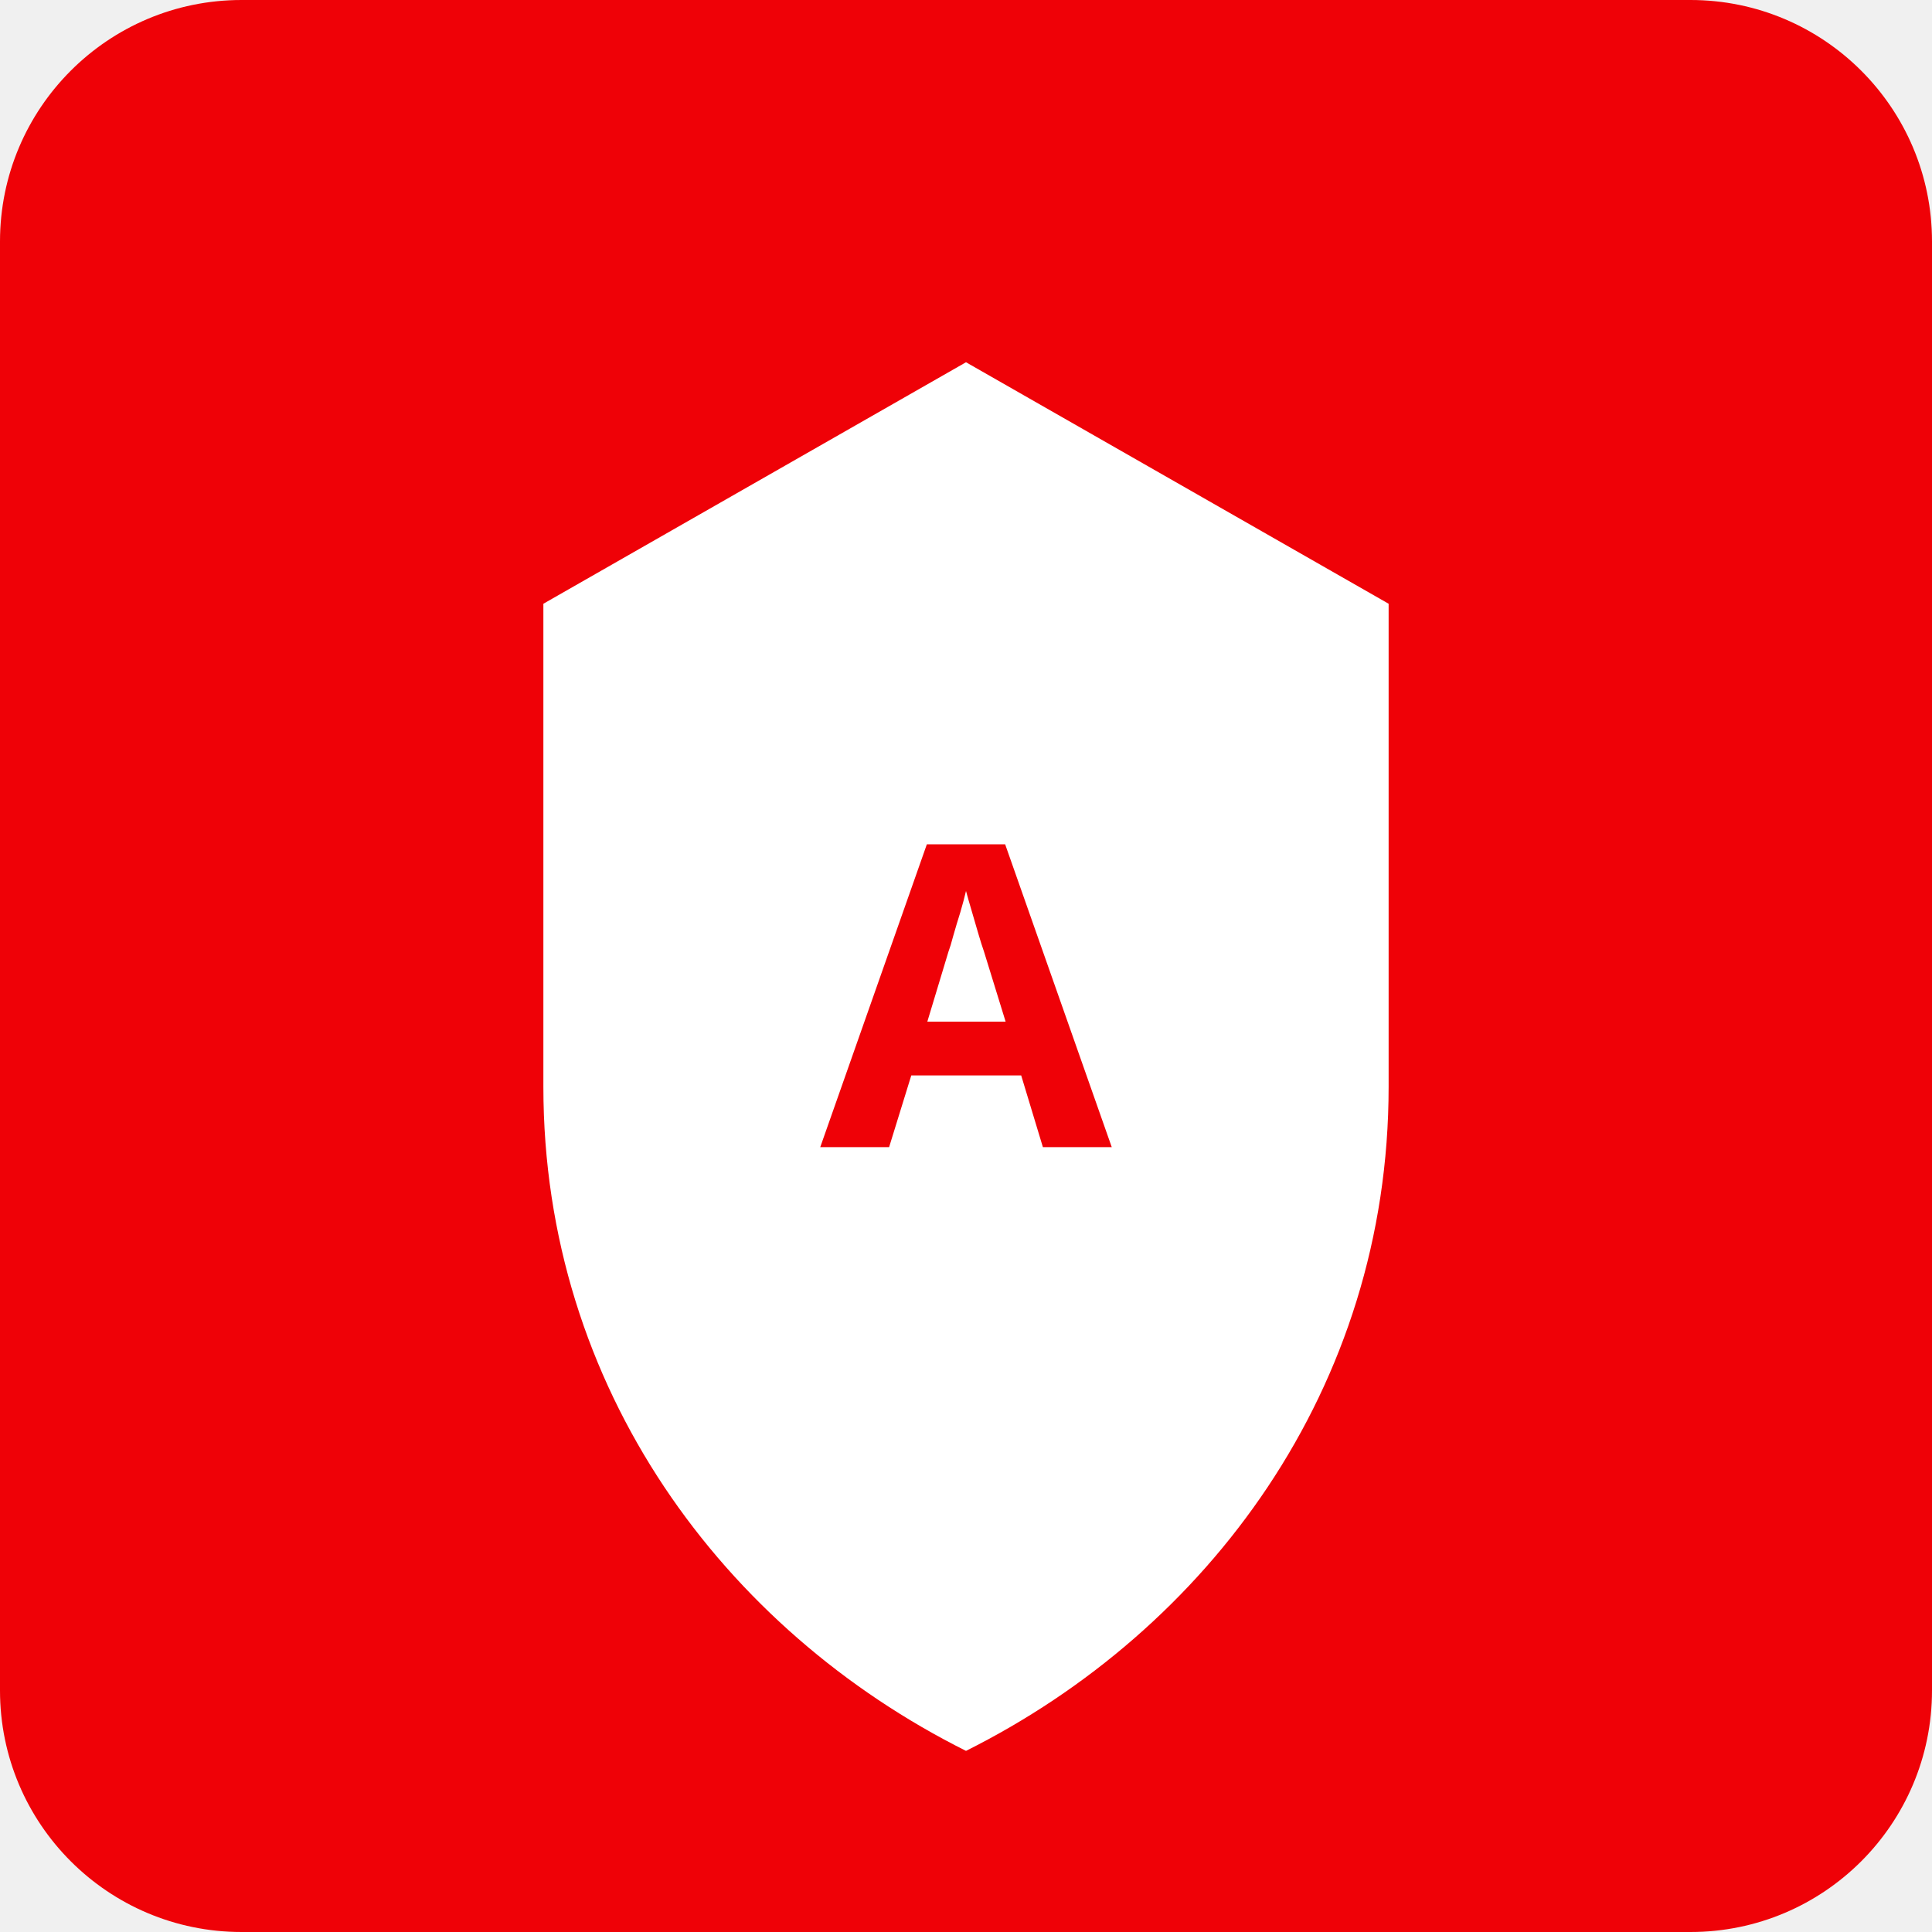
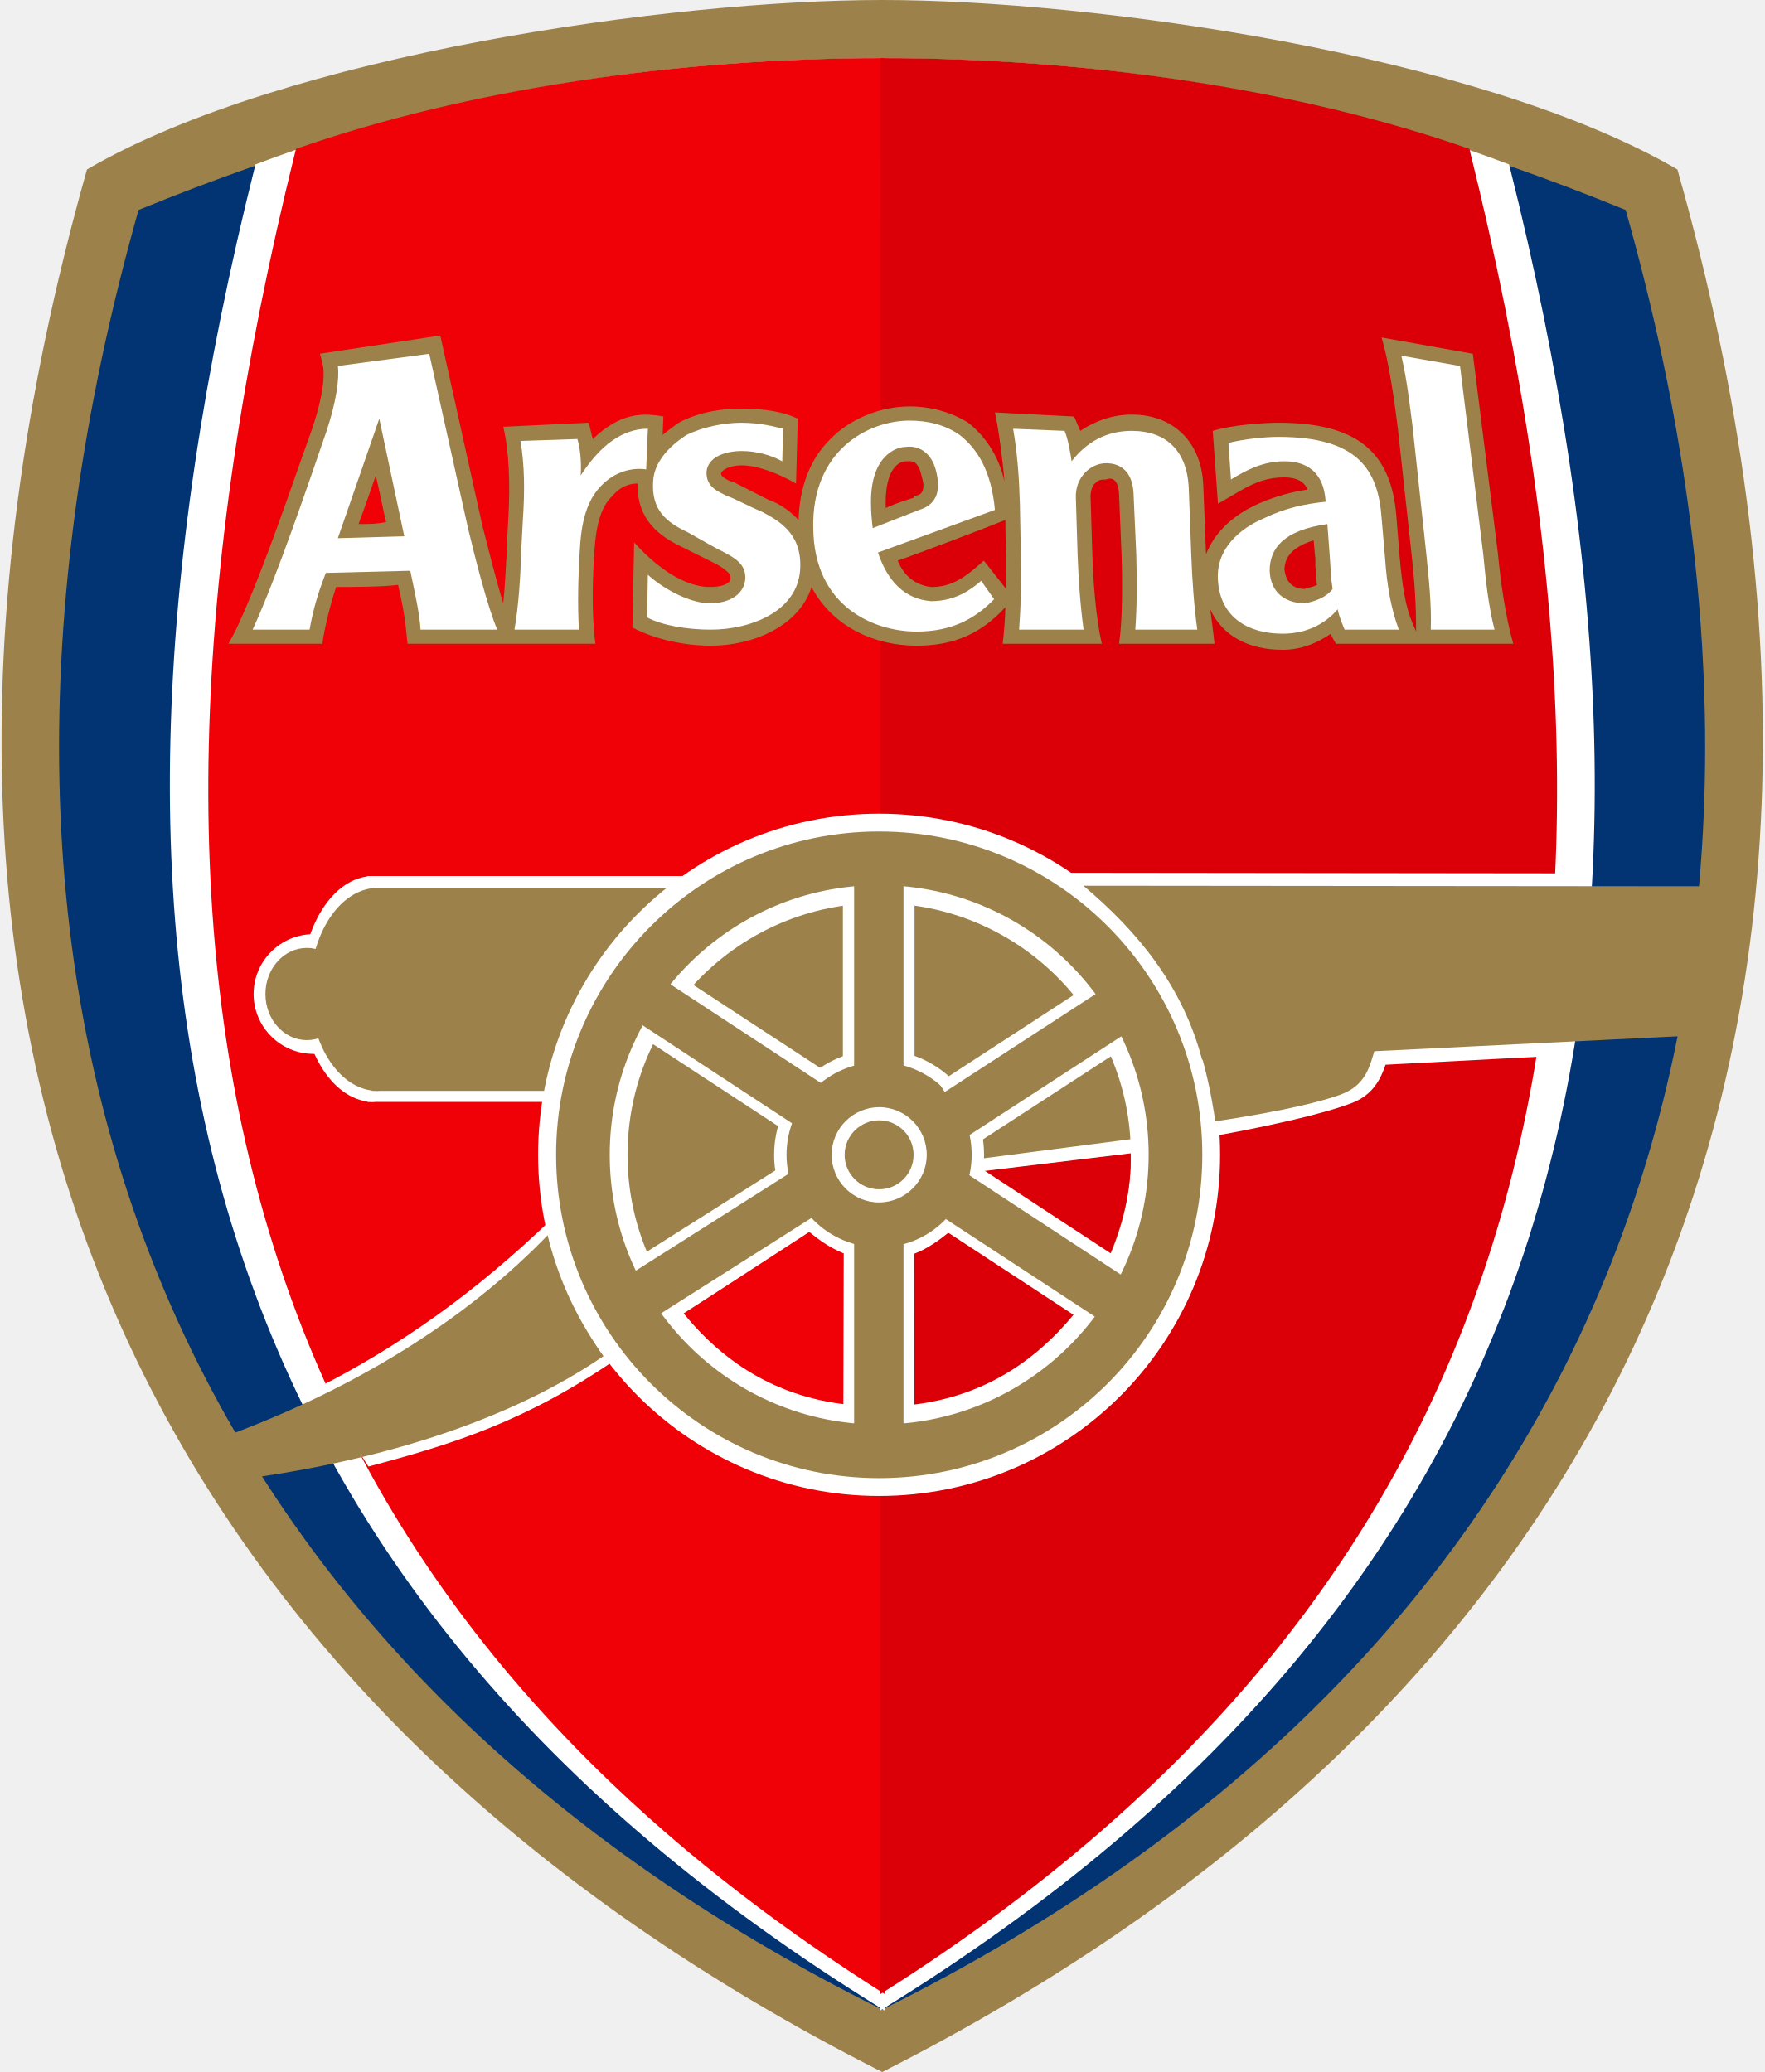
- <svg xmlns="http://www.w3.org/2000/svg" viewBox="0 0 64 64" role="img" aria-label="Arsenal">
-   <rect width="64" height="64" rx="8" fill="#EF0107" />
-   <path fill="#fff" d="M32 12l14 8v16c0 10-6 18-14 22-8-4-14-12-14-22V20l14-8z" />
-   <text x="32" y="38" text-anchor="middle" fill="#EF0107" font-size="14" font-family="system-ui,sans-serif" font-weight="700">A</text>
+ <svg xmlns="http://www.w3.org/2000/svg" version="1.1" id="Layer_1" x="0px" y="0px" viewBox="0 0 322.793 379.84" width="292" height="343" enable-background="new 0 0 322.793 379.84" xml:space="preserve">
+   <g>
+     <path fill="#9C824A" stroke="#9C824A" stroke-width="0.793" stroke-miterlimit="282" d="M161.396,0.396   c-38.436,0-109.309,9.944-145.402,30.932C-31.526,199.803,33.101,314.37,161.396,379.396   c128.296-65.026,192.923-180.16,145.402-348.067C270.669,10.34,199.831,0.396,161.396,0.396L161.396,0.396z" />
+     <path fill="#023474" stroke="#023474" stroke-width="0.793" stroke-miterlimit="282" d="M161.396,11.228   c-37.761,0-80.278,4.83-135.962,27.558c-41.452,147.061,6.637,264.931,135.962,329.174   c129.325-64.243,177.378-182.114,135.926-329.174C241.638,16.058,199.157,11.228,161.396,11.228L161.396,11.228z" />
+     <path fill="#FFFFFF" stroke="#FFFFFF" stroke-width="0.793" stroke-miterlimit="282" d="M161.219,11.086   c-37.584,0-77.936,5.575-114.349,19.355C9.109,181.018,36.969,290.967,161.432,367.854L161.219,11.086L161.219,11.086z    M161.432,367.854c124.462-76.887,152.287-186.836,114.525-337.413c-36.412-13.78-76.729-19.355-114.312-19.355L161.432,367.854   L161.432,367.854z" />
+     <path fill="#EF0107" stroke="#EF0107" stroke-width="0.793" stroke-miterlimit="282" d="M161.432,11.051   c-37.797,0-76.055,5.717-107.144,16.548c-39.11,157.822-7.702,264.397,107.179,337.235L161.432,11.051L161.432,11.051z" />
+     <path fill="#DB0007" stroke="#DB0007" stroke-width="0.793" stroke-miterlimit="282" d="M161.503,11.051   c37.796,0,76.055,5.717,107.179,16.548c39.11,157.822,7.701,264.397-107.214,337.235L161.503,11.051L161.503,11.051z" />
+     <path fill="#FFFFFF" d="M112.598,249.203c-16.68,11.437-29.953,15.556-45.356,19.64l-9.298-14.454   c14.161-7.173,28.818-17.153,43.582-31.606C102.768,236.809,109.297,246.752,112.598,249.203L112.598,249.203z" />
+     <path fill="#9C824A" d="M110.326,248.6c-15.828,10.866-37.868,18.431-63.101,22.124l-5.146-7.812   c21.613-8.099,42.481-20.172,58.665-37.147C103.193,236.631,106.919,243.841,110.326,248.6L110.326,248.6z" />
+     <path fill="#FFFFFF" d="M68.165,182.225c0,6.073-4.897,10.974-10.966,10.974s-11.002-4.901-11.002-10.974l0,0   c0-6.073,4.933-10.973,11.002-10.973S68.165,176.152,68.165,182.225L68.165,182.225z" />
+     <path fill="#FFFFFF" d="M66.993,160.597v41.409h32.615c2.129-13.886,10.008-28.624,27.859-41.409H66.993" />
+     <path fill="#FFFFFF" d="M68.307,202.006c-7.276,0.106-13.273-9.021-13.38-20.456c-0.071-11.436,5.75-20.811,13.061-20.953   c0.071,0,0.142,0,0.249,0" />
+     <path fill="#9C824A" d="M63.551,182.225c0,4.688-3.407,8.453-7.595,8.453c-4.188,0-7.595-3.764-7.595-8.453l0,0   c0-4.688,3.407-8.452,7.595-8.452C60.144,173.772,63.551,177.537,63.551,182.225L63.551,182.225z" />
+     <path fill="#9C824A" d="M67.881,162.764v37.217h32.367c2.555-12.358,8.837-25.498,24.523-37.217H67.881" />
+     <path fill="#9C824A" d="M69.087,199.981c-6.85,0.143-12.457-8.096-12.563-18.36c-0.071-10.263,5.43-18.716,12.279-18.857   c0.071,0,0.142,0,0.213,0" />
+     <path fill="#FFFFFF" d="M223.325,211.701c0,34.556-27.965,62.539-62.497,62.539c-34.496,0-62.497-27.983-62.497-62.539l0,0   c0-34.554,28.001-62.539,62.497-62.539C195.36,149.162,223.325,177.147,223.325,211.701L223.325,211.701L223.325,211.701z" />
+     <path fill="#9C824A" d="M220.062,211.701c0,32.744-26.512,59.271-59.233,59.271c-32.686,0-59.197-26.527-59.197-59.271l0,0   c0-32.707,26.511-59.271,59.197-59.271C193.55,152.429,220.062,178.958,220.062,211.701L220.062,211.701L220.062,211.701z" />
+     <path fill="#FFFFFF" d="M210.23,211.701c0,27.31-22.111,49.436-49.402,49.436c-27.256,0-49.366-22.126-49.366-49.436l0,0   c0-27.31,22.11-49.435,49.366-49.435C188.119,162.266,210.23,184.391,210.23,211.701L210.23,211.701L210.23,211.701z" />
+     <path fill="#9C824A" d="M206.966,211.701c0,25.498-20.656,46.132-46.138,46.132c-25.446,0-46.101-20.634-46.101-46.132l0,0   c0-25.498,20.655-46.131,46.101-46.131C186.31,165.569,206.966,186.203,206.966,211.701L206.966,211.701L206.966,211.701z" />
+     <path fill="#FFFFFF" d="M180.063,211.701c0.036,10.619-8.588,19.249-19.2,19.284c-10.646,0-19.271-8.629-19.271-19.248v-0.036   c0-10.619,8.589-19.248,19.235-19.248c10.611-0.035,19.235,8.595,19.235,19.213C180.063,211.701,180.063,211.701,180.063,211.701   L180.063,211.701z" />
+     <path fill="#9C824A" d="M177.793,211.701c0,9.377-7.561,16.976-16.929,16.976c-9.369,0-16.964-7.563-17-16.939v-0.036   c0-9.375,7.595-16.976,16.964-16.976s16.965,7.565,16.965,16.94V211.701L177.793,211.701z" />
+     <path fill="#FFFFFF" d="M169.559,211.701c0,4.794-3.904,8.7-8.73,8.735c-4.791,0-8.695-3.905-8.695-8.735l0,0   c0-4.829,3.904-8.7,8.695-8.735C165.654,202.965,169.559,206.872,169.559,211.701L169.559,211.701L169.559,211.701z" />
+     <path fill="#9C824A" d="M167.146,211.701c0,3.48-2.804,6.321-6.317,6.321c-3.478,0-6.317-2.806-6.317-6.321l0,0   c0-3.479,2.839-6.32,6.317-6.32C164.306,205.38,167.146,208.185,167.146,211.701L167.146,211.701L167.146,211.701z" />
+     <rect x="154.192" y="164.504" fill="#FFFFFF" width="13.131" height="30.647" />
+     <rect x="156.25" y="160.1" fill="#9C824A" width="9.049" height="38.958" />
+     <polygon fill="#FFFFFF" points="197.418,181.798 204.587,192.807 178.893,209.5 171.76,198.49  " />
+     <polygon fill="#9C824A" points="202.21,181.124 207.143,188.724 174.492,209.961 169.559,202.326  " />
+     <polygon fill="#FFFFFF" points="142.409,214.187 149.436,225.267 123.564,241.675 116.537,230.559  " />
+     <polygon fill="#9C824A" points="146.81,213.548 151.672,221.219 118.809,242.065 113.946,234.394  " />
+     <rect x="154.192" y="229.281" fill="#FFFFFF" width="13.131" height="30.646" />
+     <rect x="156.25" y="224.913" fill="#9C824A" width="9.049" height="38.922" />
+     <path fill="#EF0107" stroke="#EF0107" stroke-width="0.311" stroke-miterlimit="282" d="M148.017,226.013   c1.775,1.491,3.726,2.841,6.175,3.871l-0.071,27.345c-12.386-1.598-21.755-7.706-28.853-16.406l22.785-14.81" />
+     <path fill="#DB0007" stroke="#DB0007" stroke-width="0.311" stroke-miterlimit="282" d="M173.604,226.12   c-1.81,1.456-3.727,2.841-6.175,3.835l0.035,27.346c12.386-1.598,21.756-7.706,28.854-16.407l-22.749-14.773" />
+     <path fill="#DB0007" d="M179.815,214.649l27.114-3.268c0.213,6.782-1.42,12.749-3.727,18.467l-23.459-15.199" />
+     <path fill="#FFFFFF" stroke="#FFFFFF" stroke-width="0.311" stroke-miterlimit="282" d="M179.851,214.542   c0.106-0.426,0.071-0.816,0.249-2.059l26.76-3.48c0.106,1.243,0.035,1.704,0,2.272L179.851,214.542L179.851,214.542z" />
+     <path fill="#FFFFFF" d="M219.458,191.992h35.1c-1.101,4.154-2.166,8.38-7.206,10.263c-8.056,3.02-24.771,5.931-24.771,5.931   C222.261,203.604,221.232,197.388,219.458,191.992L219.458,191.992z" />
+     <path fill="#FFFFFF" d="M195.006,159.994l91.705,0.106l-3.229,33.524l-62.64,3.268C217.47,181.905,206.077,167.594,195.006,159.994   L195.006,159.994z" />
+     <path fill="#9C824A" d="M198.27,162.373l117.081,0.106l-4.472,27.311l-90.854,4.475C216.44,180.698,208.243,170.79,198.27,162.373   L198.27,162.373z" />
+     <path fill="#9C824A" d="M219.458,191.992h32.33c-1.064,3.692-1.81,7.066-6.565,8.735c-7.559,2.699-22.784,4.83-22.784,4.83   C221.8,201.119,220.877,196.608,219.458,191.992L219.458,191.992z" />
+     <path fill="#9C824A" d="M183.968,111.305c0,1.492-0.319,5.576-0.496,6.712h18.171c-1.102-4.831-1.599-11.542-1.74-16.727   c0,0.355-0.319-10.406-0.319-10.406c0-0.746,0.319-1.882,0.78-2.237c0.64-0.746,1.279-0.746,2.06-0.746   c0.78-0.355,2.2-0.355,2.377,2.593l0.462,11.151c0.177,5.22,0.177,12.288-0.462,16.372h17.497   c-0.143-1.492-0.639-5.221-0.781-6.322c2.2,4.83,6.956,7.422,13.273,7.422c3.762,0,6.636-1.457,8.837-2.948   c0,0.355,0.923,1.848,0.923,1.848h32.509c-1.42-4.831-2.343-11.542-2.839-16.727l-4.579-36.437l-16.716-2.983   c1.421,4.83,2.379,11.897,2.981,16.727l2.555,23.439c0.462,4.084,0.782,8.559,0.782,13.388v0.355l-0.64-1.492   c-1.277-2.983-1.881-6.676-2.378-12.252l-0.603-7.458c-0.958-11.897-7.417-17.083-21.649-17.083c-2.342,0-8.34,0.355-11.995,1.492   l0.958,13.353l3.798-2.202c3.159-1.882,5.501-2.628,8.339-2.628c2.237,0,3.656,0.747,4.295,2.238   c-2.696,0.39-5.679,1.136-9.014,2.592c-5.04,2.237-8.199,5.61-9.618,9.304v-0.355l-0.497-12.288   c-0.283-7.813-5.358-12.998-13.096-12.998c-3.442,0-6.602,1.101-9.44,2.983c-0.177-0.391-0.319-0.747-0.497-1.137l-0.639-1.492   l-14.516-0.746c0.639,2.628,1.598,10.051,1.74,12.644c-0.782-3.694-2.84-7.778-6.638-10.761c-2.98-1.882-6.778-2.983-10.717-2.983   c-5.36,0-10.896,2.237-14.516,5.966c-3.797,3.693-5.679,8.914-5.856,14.845c-1.419-1.492-3.3-2.948-5.501-3.693l-6.637-3.374   h-0.319c-1.561-0.747-1.739-1.102-1.739-1.457c0.178-0.746,1.739-1.492,3.798-1.492c2.839,0,6.779,1.492,9.937,3.339l0.319-11.897   c-2.378-1.137-5.678-1.847-10.434-1.847c-2.52,0-7.24,0.355-11.357,2.592c-1.101,0.746-2.059,1.492-2.981,2.238l0.142-3.375   c-3.797-0.71-7.879-0.71-12.919,4.12c-0.177-0.391-0.497-2.238-0.816-2.983l-15.615,0.746c1.1,4.44,1.277,10.761,0.958,16.337   l-0.319,5.966v0.746c-0.178,2.983-0.319,6.321-0.639,9.304c-1.278-4.12-2.662-9.695-3.798-14.134l-7.736-34.945l-22.075,3.338   c0.142,0.355,0.461,1.492,0.639,2.592c0.143,1.492,0.143,4.475-1.916,10.796c-3.62,10.016-8.66,25.286-13.557,36.046   c-0.639,1.492-1.916,3.729-1.916,3.729h17.212c0.32-2.593,1.42-7.067,2.52-10.406c2.378,0,8.518,0,11.356-0.391   c0.639,2.628,1.278,5.966,1.456,8.203l0.284,2.593h34.425c-0.781-5.576-0.462-12.999-0.177-17.118   c0.319-4.83,1.277-8.168,3.336-10.015c1.561-1.882,3.3-2.237,4.578-2.237c-0.177,6.676,4.082,9.66,7.879,11.506l6.778,3.373   c2.378,1.492,2.378,1.847,2.378,2.593c-0.142,1.101-2.059,1.492-3.797,1.492c-3.62,0-8.518-2.238-13.877-8.168l-0.319,15.59   c4.259,2.237,9.618,3.338,14.374,3.338c7.879,0,16.254-3.694,18.455-10.761c3.939,7.422,11.676,10.761,19.271,10.761   C174.492,118.372,179.531,116.169,183.968,111.305L183.968,111.305z M65.432,96.069c0.958-2.592,1.738-4.83,3.158-8.914   c0.958,4.084,1.419,6.677,1.881,8.559C68.59,96.069,67.632,96.069,65.432,96.069L65.432,96.069z M162.035,91.985   c0-5.185,1.881-7.422,3.763-7.422c0.639,0,2.058-0.391,2.696,2.237c0.319,1.101,0.461,1.847,0.461,2.202   c0,1.492-0.78,1.882-1.738,1.882v0.355c0,0-2.662,0.746-5.182,1.882C162.035,92.731,162.035,92.376,162.035,91.985L162.035,91.985z    M180.028,102.781c-3.337,2.948-5.714,4.83-9.653,4.83c-3.158-0.391-5.04-2.238-6.14-4.83c3.301-1.136,16.077-5.966,19.732-7.458   c0,2.983,0.143,6.321,0.143,6.321v6.322L180.028,102.781L180.028,102.781z M238.87,107.967c-2.98,0-3.62-2.238-3.762-3.694   c0.142-1.492,0.603-3.729,5.358-5.22c0.143,1.847,0.319,3.338,0.319,3.338v1.491c0.143,1.136,0.143,2.237,0.284,3.338   C240.467,107.611,239.687,107.611,238.87,107.967" />
+     <path fill="#FFFFFF" d="M143.225,78.597c-1.561-0.355-3.939-1.101-7.736-1.101c-2.981,0-6.921,0.746-9.938,2.238   c-3.478,2.237-5.998,5.185-6.14,8.559c-0.319,5.185,2.378,7.422,6.317,9.269c2.662,1.492,5.217,2.983,6.779,3.729   c2.058,1.101,3.939,2.237,3.797,4.83c-0.177,2.593-2.555,4.475-6.494,4.475c-3.301,0-8.021-2.237-11.357-5.221l-0.142,7.813   c2.839,1.492,7.417,2.237,11.676,2.237c7.24,0,16.254-3.338,16.396-11.542c0.177-6.321-4.258-8.559-6.92-10.015   c-2.697-1.136-5.395-2.627-6.636-2.983c-1.278-0.746-3.798-1.491-3.62-4.475c0.284-2.592,3.301-3.729,6.459-3.729   c2.662,0,5.359,0.746,7.417,1.882" />
+     <path fill="#FFFFFF" d="M78.385,64.853L61.634,67.09c0.32,2.238-0.319,6.677-2.058,11.897   c-3.442,10.015-9.121,26.741-13.558,36.436h10.435c0.603-3.373,1.384-6.321,2.981-10.405l15.474-0.391   c0.603,2.983,1.739,7.813,1.881,10.796h14.054c-1.739-4.119-3.939-12.643-5.358-18.609L78.385,64.853L78.385,64.853z    M61.634,98.662l7.595-21.912l4.579,21.557" />
+     <path fill="#FFFFFF" d="M118.454,78.597l-0.319,7.458c-2.52-0.39-5.678,0.355-8.198,2.948c-2.201,2.237-3.62,5.576-3.939,11.542   c-0.32,4.83-0.462,10.406-0.178,14.88H94.001c0.781-4.474,1.101-9.66,1.242-14.524l0.319-5.931c0.319-4.83,0.319-9.66-0.461-14.134   l10.434-0.355c0.462,1.492,0.781,4.084,0.604,6.676C110.717,80.088,115.153,78.597,118.454,78.597" />
+     <path fill="#FFFFFF" d="M267.298,67.09l-10.754-1.882c1.101,4.866,1.42,8.204,2.059,13.033l2.521,23.404   c0.496,4.83,0.958,9.305,0.815,13.779h11.677c-1.136-4.474-1.597-8.949-2.059-13.779" />
+     <path fill="#FFFFFF" d="M219.139,115.424c-0.604-4.474-0.924-8.949-1.102-13.779l-0.461-12.252   c-0.319-6.712-4.116-10.405-10.434-10.405c-3.442,0-7.56,1.101-11.037,5.575c-0.142-1.136-0.639-4.084-1.277-5.575l-9.44-0.391   c0.78,4.475,1.1,8.914,1.241,13.744l0.178,9.304c0.142,4.83,0,9.305-0.319,13.779h11.818c-0.604-4.474-0.923-8.949-1.101-13.779   l-0.319-10.405c-0.142-3.729,2.697-6.322,5.537-6.322c3.3,0,4.897,2.237,5.04,5.576l0.496,11.151   c0.143,4.83,0.143,9.305-0.177,13.779" />
+     <path fill="#FFFFFF" d="M256.083,115.424c-1.419-3.729-2.2-8.203-2.52-13.033l-0.64-7.423c-0.639-8.914-4.399-14.88-18.951-14.88   c-2.52,0-6.14,0.391-9.12,1.101l0.461,6.712c2.98-1.847,5.998-3.338,9.795-3.338c3.939,0,7.24,1.847,7.56,7.422   c-3.798,0.391-7.276,1.101-11.215,2.983c-4.4,1.847-8.979,5.576-8.518,11.506c0.461,6.712,5.536,9.695,11.854,9.695   c4.897,0,8.198-2.237,10.079-4.474c0.319,1.491,0.816,2.592,1.277,3.729H256.083L256.083,115.424L256.083,115.424z M238.87,110.594   c-3.479,0-6.316-1.882-6.459-5.966c0-4.084,2.52-7.422,10.576-8.559l0.462,6.322c0.177,2.237,0.177,3.729,0.496,5.576   C242.811,109.458,240.929,110.204,238.87,110.594" />
+     <path fill="#FFFFFF" d="M175.592,79.733c-2.696-1.882-5.855-2.628-9.155-2.628c-7.737,0-17.994,5.576-17.675,19.71   c0.142,14.49,11.215,18.964,18.952,18.964c6.778,0,10.896-2.593,14.195-5.931l-2.378-3.374c-1.738,1.492-4.578,3.729-9.156,3.729   c-4.898-0.355-8.021-3.729-9.76-8.914l21.436-7.813C181.412,86.41,178.893,82.326,175.592,79.733L175.592,79.733z M168.175,93.477   l-8.518,3.338c-0.177-1.491-0.319-2.983-0.319-4.83c0-8.559,4.72-10.05,6.316-10.05c2.521-0.355,4.721,1.136,5.536,4.119   C172.114,89.393,171.795,92.376,168.175,93.477" />
+     <polygon fill="#FFFFFF" points="117.673,190.287 124.877,179.313 150.501,196.075 143.296,207.084  " />
+     <polygon fill="#9C824A" points="115.295,186.522 120.264,178.922 152.808,200.265 147.839,207.866  " />
+     <polygon fill="#FFFFFF" points="172.363,225.232 179.567,214.222 205.19,231.02 197.986,242.03  " />
+     <polygon fill="#9C824A" points="169.984,221.467 174.953,213.868 207.498,235.211 202.529,242.776  " />
+   </g>
</svg>
